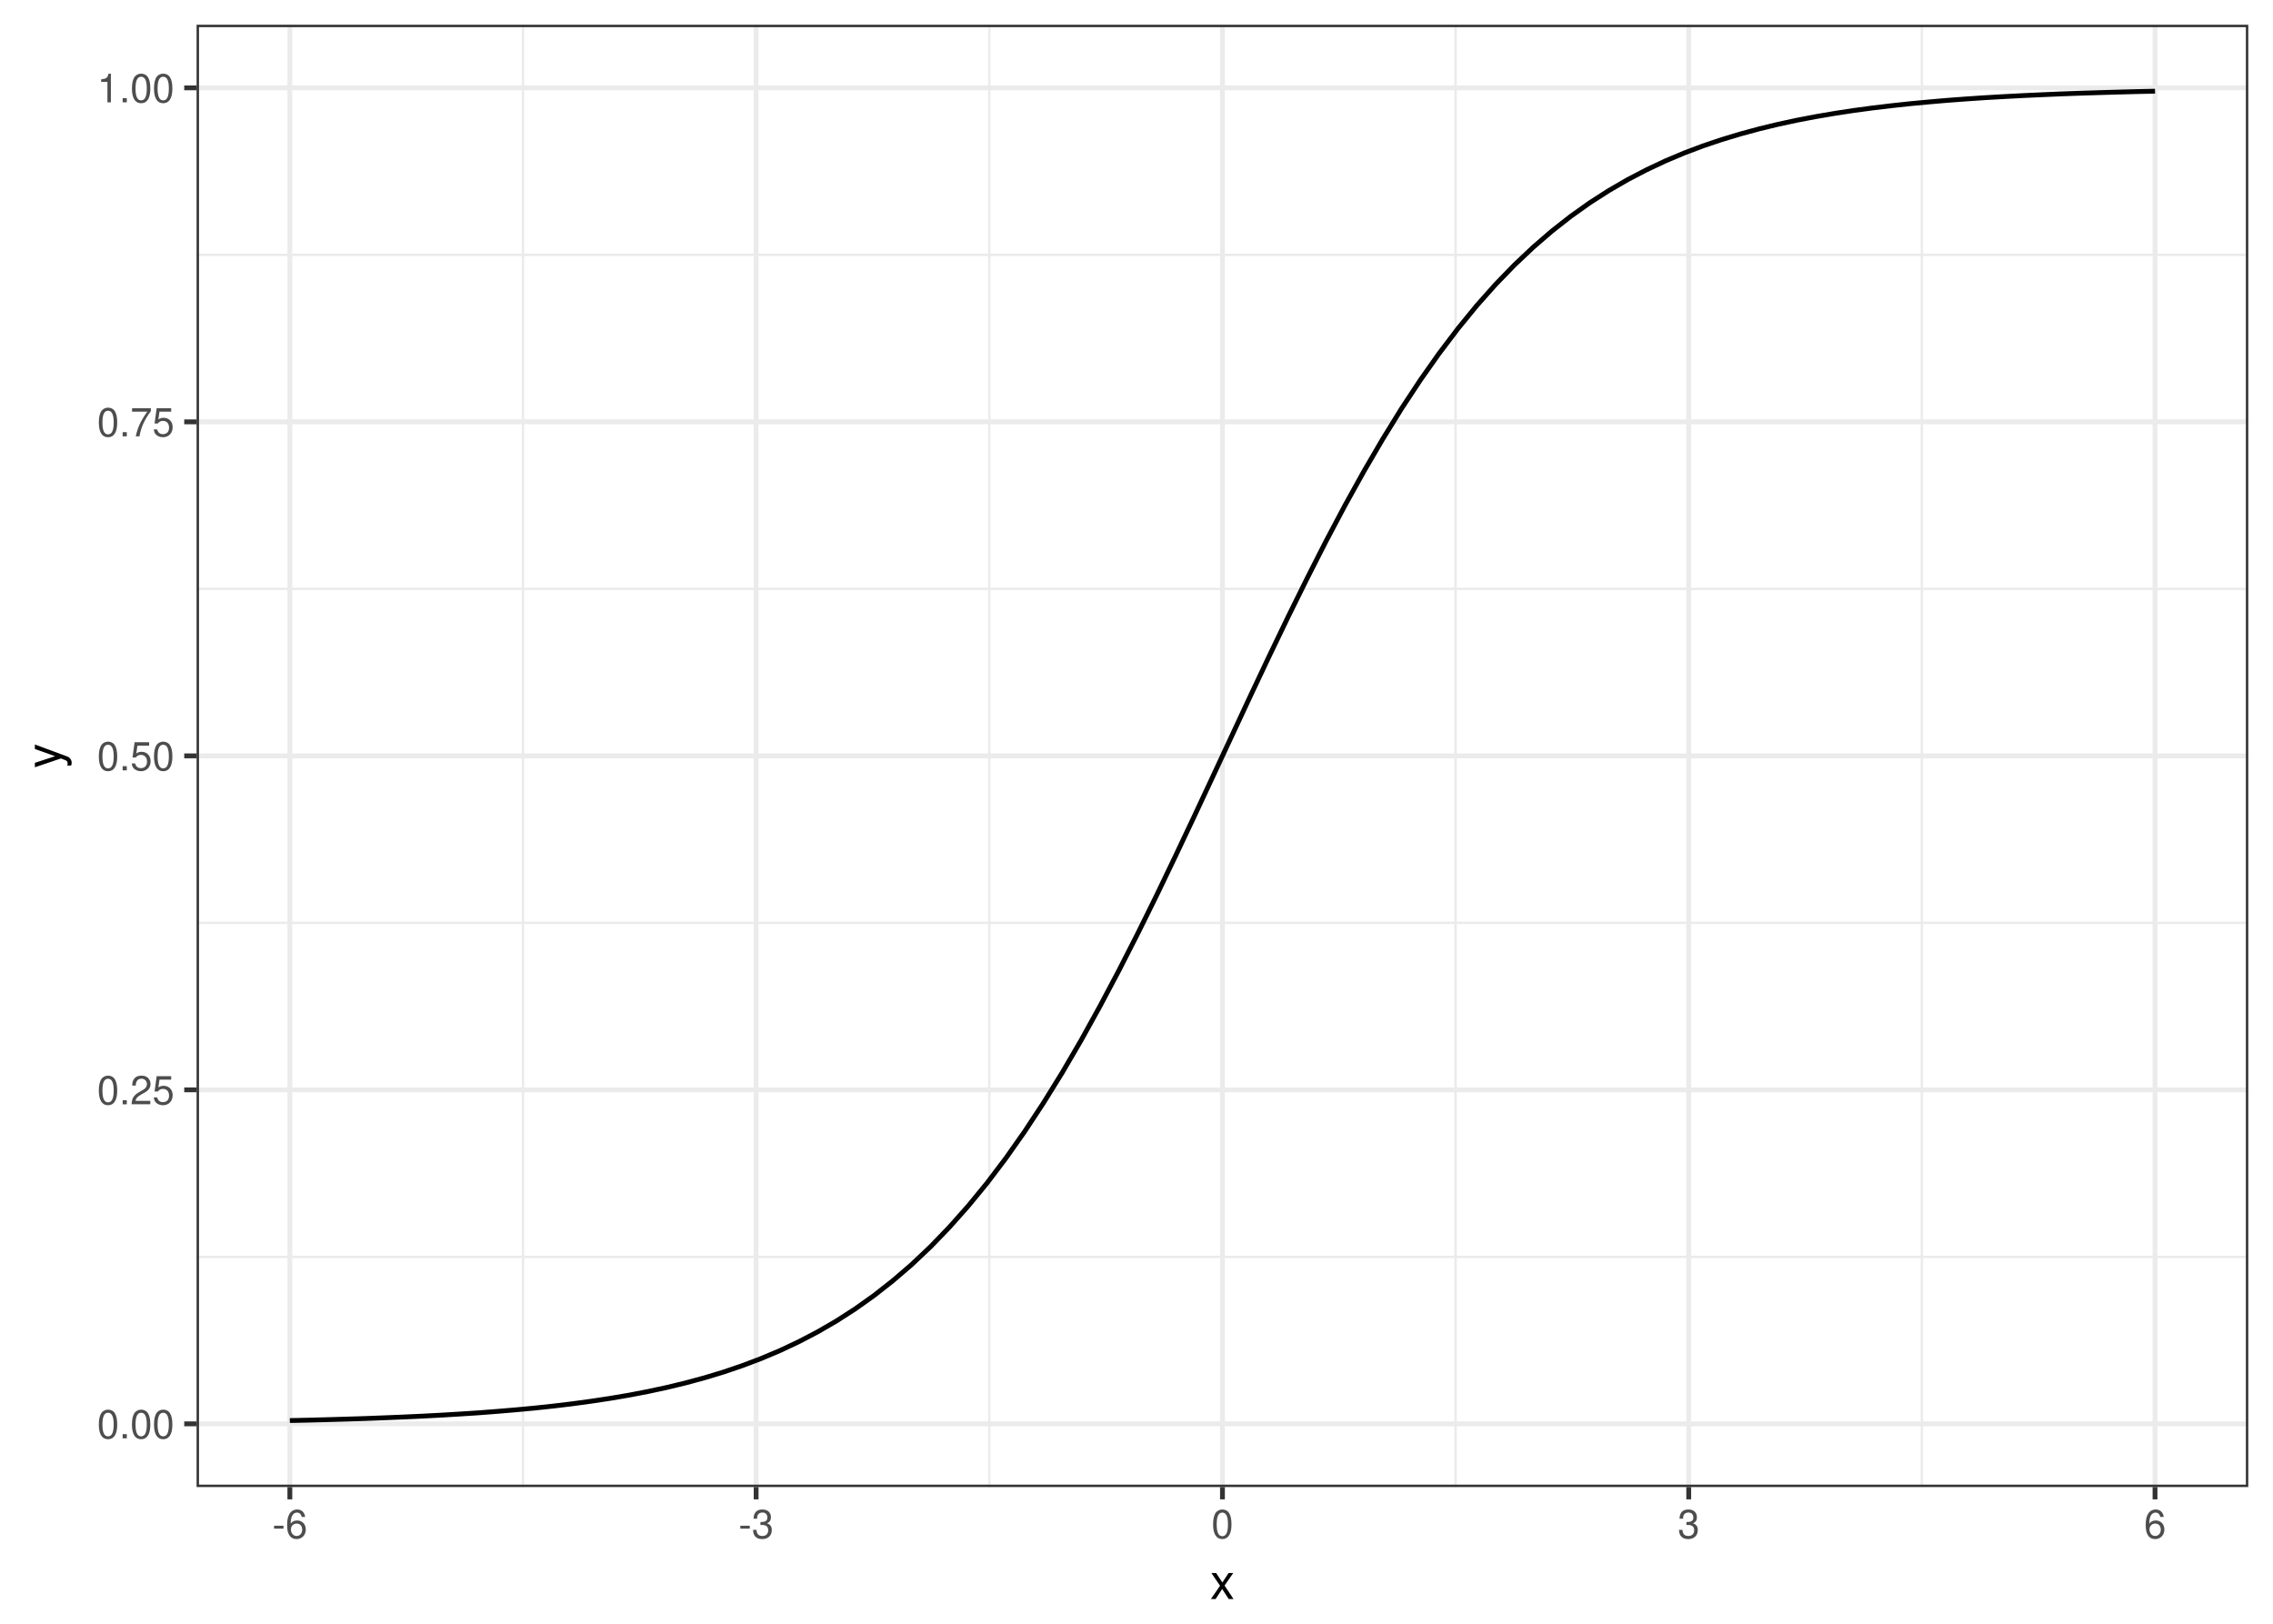
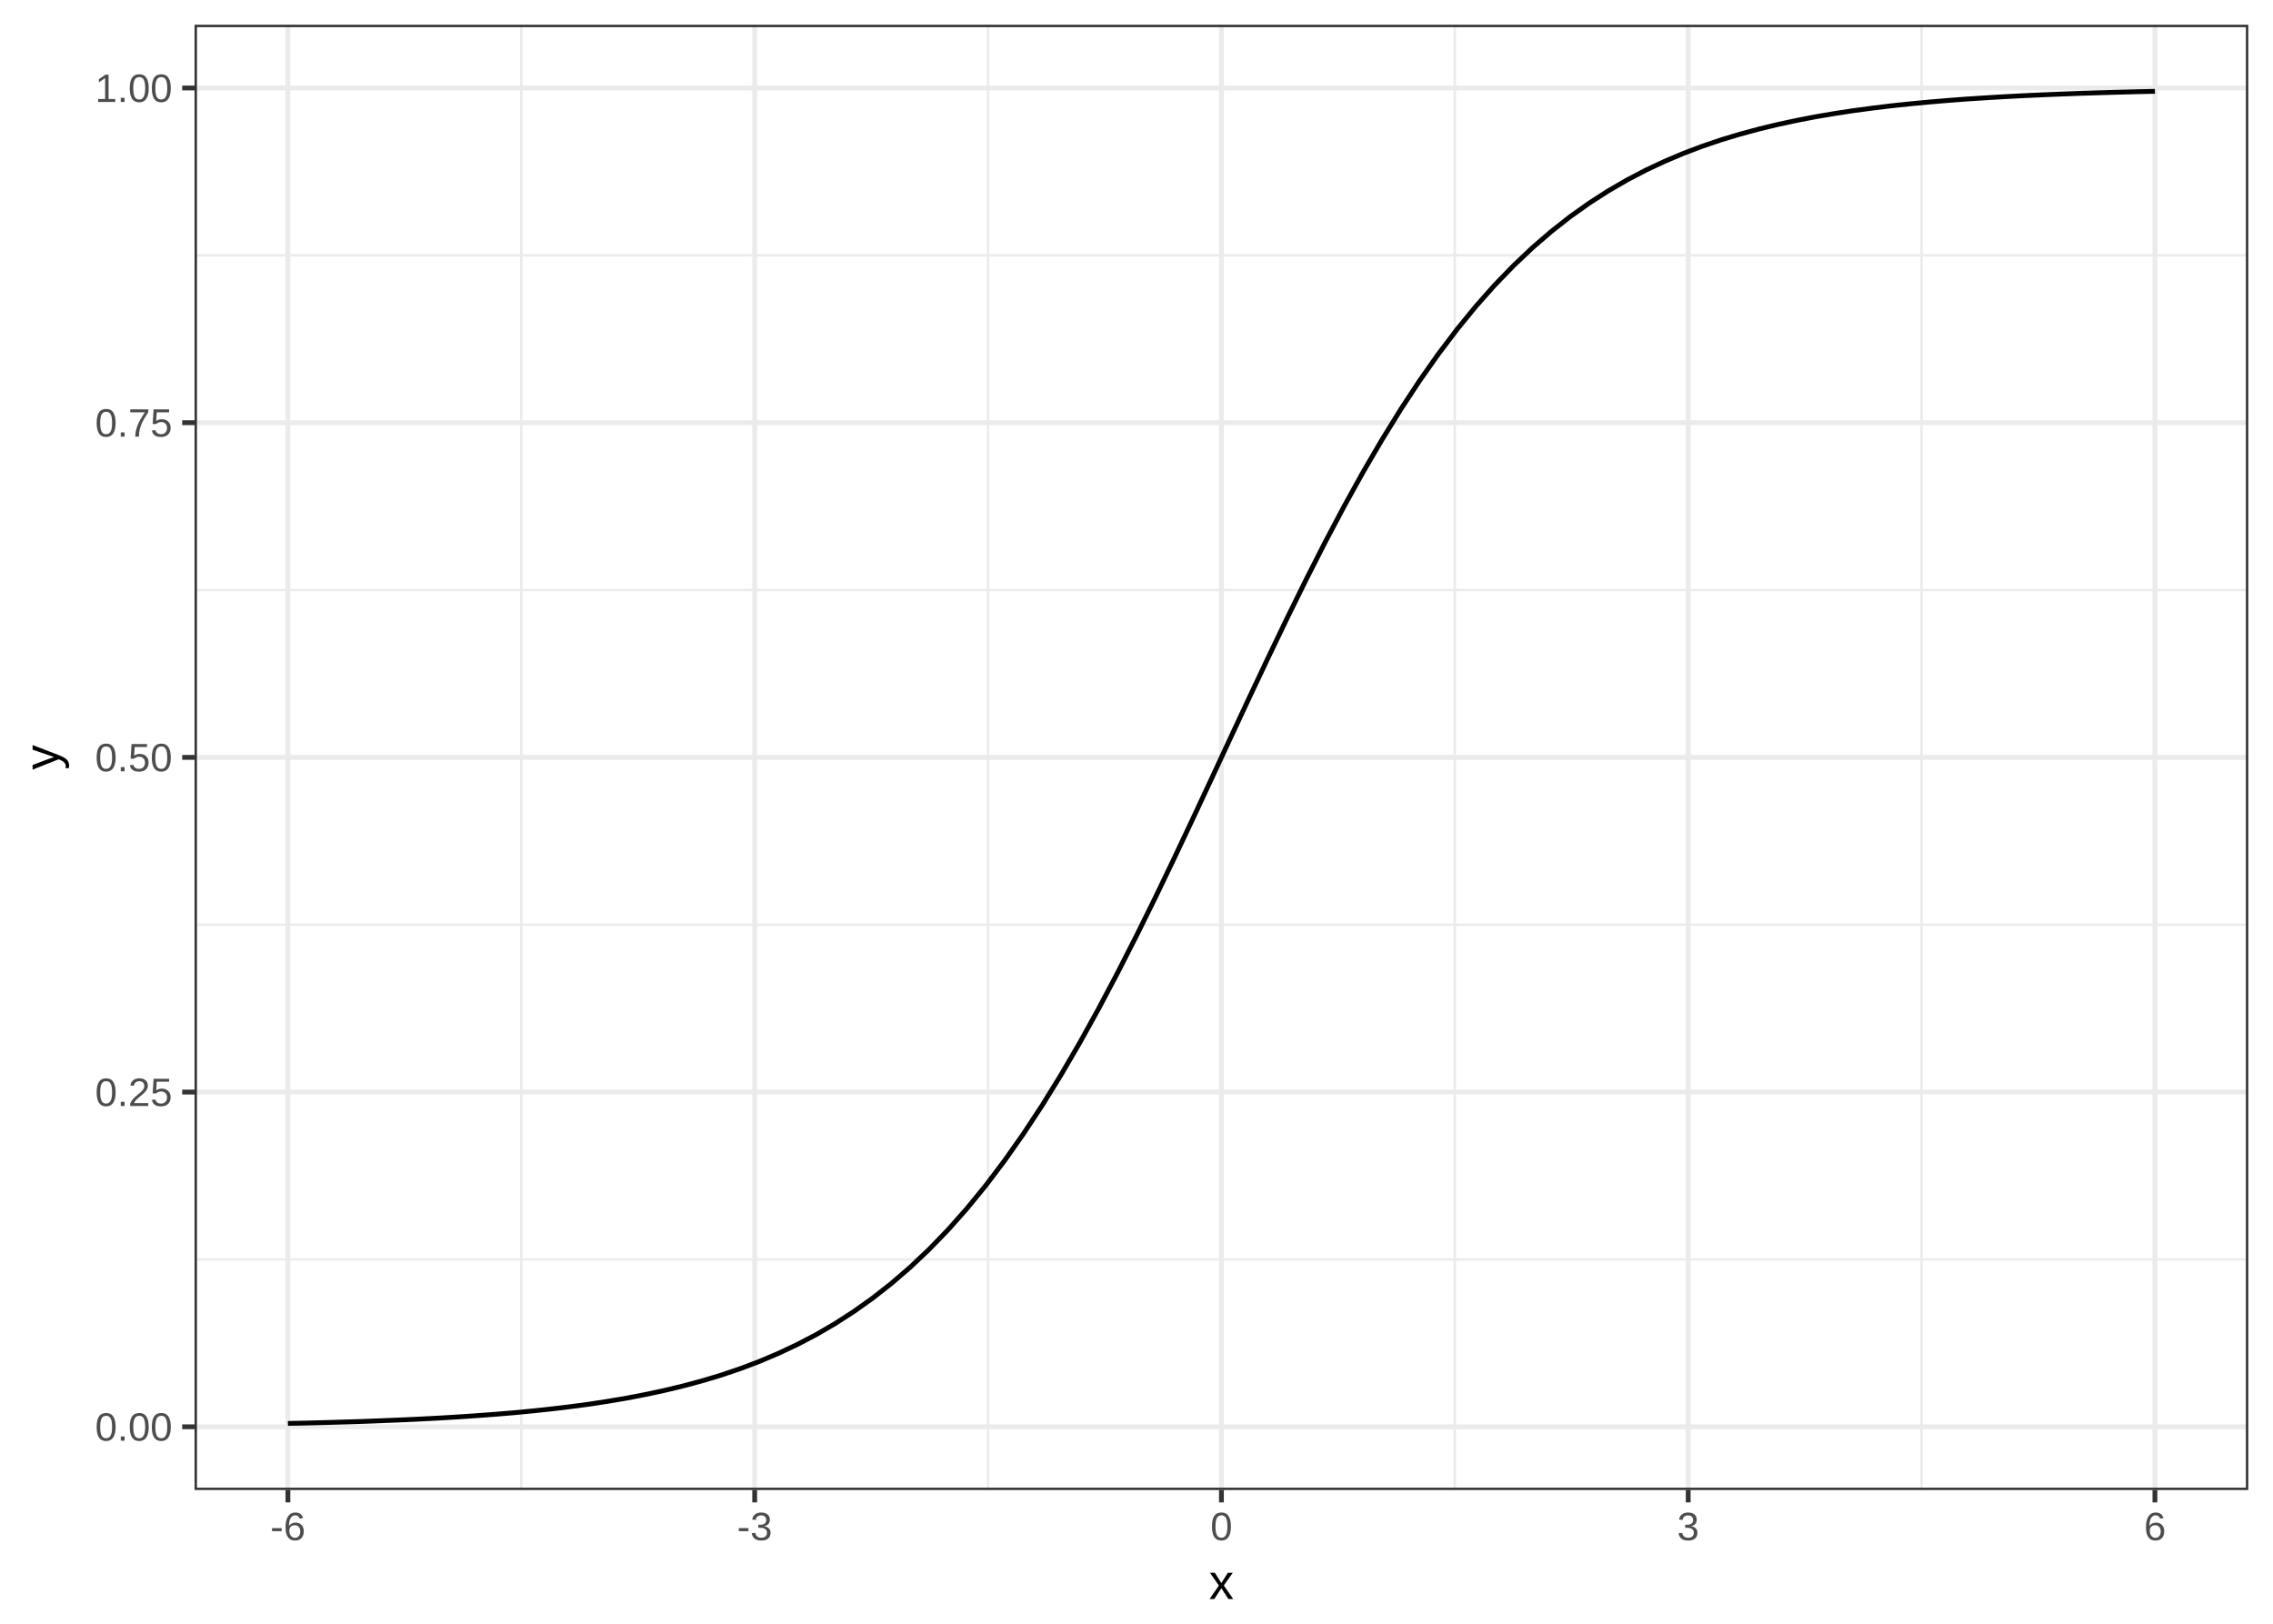
<svg xmlns="http://www.w3.org/2000/svg" viewBox="0 0 504.00 360.00">
  <defs>
    <style type="text/css">
    line, polyline, path, rect, circle {
      fill: none;
      stroke: #000000;
      stroke-linecap: round;
      stroke-linejoin: round;
      stroke-miterlimit: 10.00;
    }
  </style>
  </defs>
  <rect width="100%" height="100%" style="stroke: none; fill: #FFFFFF;" />
  <rect x="0.00" y="0.00" width="504.00" height="360.00" style="stroke-width: 1.07; stroke: #FFFFFF; fill: #FFFFFF;" />
  <defs>
-     <clipPath id="cpNDMuNTkyOXw0OTguNTIxfDMyOS42ODh8NS40Nzk0NQ==">
-       <rect x="43.59" y="5.48" width="454.93" height="324.21" />
+     <clipPath id="cpNDMuMTQyMnw0OTguNTIxfDMzMC4zNnw1LjQ3OTQ1">
+       <rect x="43.14" y="5.48" width="455.38" height="324.88" />
    </clipPath>
  </defs>
-   <rect x="43.59" y="5.48" width="454.93" height="324.21" style="stroke-width: 1.07; stroke: none; fill: #FFFFFF;" clip-path="url(#cpNDMuNTkyOXw0OTguNTIxfDMyOS42ODh8NS40Nzk0NQ==)" />
-   <polyline points="43.59,278.66 498.52,278.66 " style="stroke-width: 0.53; stroke: #EBEBEB; stroke-linecap: butt;" clip-path="url(#cpNDMuNTkyOXw0OTguNTIxfDMyOS42ODh8NS40Nzk0NQ==)" />
-   <polyline points="43.59,204.61 498.52,204.61 " style="stroke-width: 0.53; stroke: #EBEBEB; stroke-linecap: butt;" clip-path="url(#cpNDMuNTkyOXw0OTguNTIxfDMyOS42ODh8NS40Nzk0NQ==)" />
-   <polyline points="43.59,130.56 498.52,130.56 " style="stroke-width: 0.53; stroke: #EBEBEB; stroke-linecap: butt;" clip-path="url(#cpNDMuNTkyOXw0OTguNTIxfDMyOS42ODh8NS40Nzk0NQ==)" />
-   <polyline points="43.59,56.51 498.52,56.51 " style="stroke-width: 0.53; stroke: #EBEBEB; stroke-linecap: butt;" clip-path="url(#cpNDMuNTkyOXw0OTguNTIxfDMyOS42ODh8NS40Nzk0NQ==)" />
-   <polyline points="115.97,329.69 115.97,5.48 " style="stroke-width: 0.53; stroke: #EBEBEB; stroke-linecap: butt;" clip-path="url(#cpNDMuNTkyOXw0OTguNTIxfDMyOS42ODh8NS40Nzk0NQ==)" />
-   <polyline points="219.36,329.69 219.36,5.48 " style="stroke-width: 0.53; stroke: #EBEBEB; stroke-linecap: butt;" clip-path="url(#cpNDMuNTkyOXw0OTguNTIxfDMyOS42ODh8NS40Nzk0NQ==)" />
-   <polyline points="322.75,329.69 322.75,5.48 " style="stroke-width: 0.53; stroke: #EBEBEB; stroke-linecap: butt;" clip-path="url(#cpNDMuNTkyOXw0OTguNTIxfDMyOS42ODh8NS40Nzk0NQ==)" />
-   <polyline points="426.15,329.69 426.15,5.48 " style="stroke-width: 0.53; stroke: #EBEBEB; stroke-linecap: butt;" clip-path="url(#cpNDMuNTkyOXw0OTguNTIxfDMyOS42ODh8NS40Nzk0NQ==)" />
-   <polyline points="43.59,315.68 498.52,315.68 " style="stroke-width: 1.07; stroke: #EBEBEB; stroke-linecap: butt;" clip-path="url(#cpNDMuNTkyOXw0OTguNTIxfDMyOS42ODh8NS40Nzk0NQ==)" />
-   <polyline points="43.59,241.63 498.52,241.63 " style="stroke-width: 1.07; stroke: #EBEBEB; stroke-linecap: butt;" clip-path="url(#cpNDMuNTkyOXw0OTguNTIxfDMyOS42ODh8NS40Nzk0NQ==)" />
-   <polyline points="43.59,167.58 498.52,167.58 " style="stroke-width: 1.07; stroke: #EBEBEB; stroke-linecap: butt;" clip-path="url(#cpNDMuNTkyOXw0OTguNTIxfDMyOS42ODh8NS40Nzk0NQ==)" />
-   <polyline points="43.59,93.53 498.52,93.53 " style="stroke-width: 1.07; stroke: #EBEBEB; stroke-linecap: butt;" clip-path="url(#cpNDMuNTkyOXw0OTguNTIxfDMyOS42ODh8NS40Nzk0NQ==)" />
-   <polyline points="43.59,19.48 498.52,19.48 " style="stroke-width: 1.07; stroke: #EBEBEB; stroke-linecap: butt;" clip-path="url(#cpNDMuNTkyOXw0OTguNTIxfDMyOS42ODh8NS40Nzk0NQ==)" />
-   <polyline points="64.27,329.69 64.27,5.48 " style="stroke-width: 1.07; stroke: #EBEBEB; stroke-linecap: butt;" clip-path="url(#cpNDMuNTkyOXw0OTguNTIxfDMyOS42ODh8NS40Nzk0NQ==)" />
-   <polyline points="167.66,329.69 167.66,5.48 " style="stroke-width: 1.07; stroke: #EBEBEB; stroke-linecap: butt;" clip-path="url(#cpNDMuNTkyOXw0OTguNTIxfDMyOS42ODh8NS40Nzk0NQ==)" />
-   <polyline points="271.06,329.69 271.06,5.48 " style="stroke-width: 1.07; stroke: #EBEBEB; stroke-linecap: butt;" clip-path="url(#cpNDMuNTkyOXw0OTguNTIxfDMyOS42ODh8NS40Nzk0NQ==)" />
-   <polyline points="374.45,329.69 374.45,5.48 " style="stroke-width: 1.07; stroke: #EBEBEB; stroke-linecap: butt;" clip-path="url(#cpNDMuNTkyOXw0OTguNTIxfDMyOS42ODh8NS40Nzk0NQ==)" />
-   <polyline points="477.84,329.69 477.84,5.48 " style="stroke-width: 1.07; stroke: #EBEBEB; stroke-linecap: butt;" clip-path="url(#cpNDMuNTkyOXw0OTguNTIxfDMyOS42ODh8NS40Nzk0NQ==)" />
-   <polyline points="64.27,314.95 68.45,314.86 72.63,314.75 76.80,314.63 80.98,314.50 85.16,314.34 89.34,314.17 93.51,313.98 97.69,313.76 101.87,313.51 106.05,313.24 110.22,312.92 114.40,312.57 118.58,312.18 122.76,311.73 126.93,311.23 131.11,310.66 135.29,310.03 139.47,309.32 143.64,308.52 147.82,307.62 152.00,306.61 156.18,305.48 160.35,304.22 164.53,302.80 168.71,301.22 172.89,299.46 177.06,297.50 181.24,295.32 185.42,292.90 189.60,290.21 193.77,287.25 197.95,283.97 202.13,280.38 206.31,276.43 210.48,272.11 214.66,267.41 218.84,262.32 223.02,256.80 227.19,250.88 231.37,244.53 235.55,237.78 239.73,230.62 243.90,223.08 248.08,215.20 252.26,207.00 256.44,198.54 260.61,189.85 264.79,181.01 268.97,172.07 273.15,163.10 277.32,154.16 281.50,145.31 285.68,136.63 289.86,128.17 294.03,119.97 298.21,112.08 302.39,104.55 306.57,97.39 310.74,90.63 314.92,84.29 319.10,78.36 323.28,72.85 327.45,67.75 331.63,63.05 335.81,58.74 339.99,54.79 344.16,51.19 348.34,47.92 352.52,44.95 356.70,42.27 360.87,39.85 365.05,37.67 369.23,35.70 373.40,33.94 377.58,32.36 381.76,30.95 385.94,29.69 390.11,28.56 394.29,27.55 398.47,26.65 402.65,25.85 406.82,25.14 411.00,24.50 415.18,23.94 419.36,23.44 423.53,22.99 427.71,22.60 431.89,22.24 436.07,21.93 440.24,21.65 444.42,21.41 448.60,21.19 452.78,21.00 456.95,20.82 461.13,20.67 465.31,20.54 469.49,20.42 473.66,20.31 477.84,20.22 " style="stroke-width: 1.07; stroke-linecap: butt;" clip-path="url(#cpNDMuNTkyOXw0OTguNTIxfDMyOS42ODh8NS40Nzk0NQ==)" />
-   <rect x="43.59" y="5.48" width="454.93" height="324.21" style="stroke-width: 1.07; stroke: #333333;" clip-path="url(#cpNDMuNTkyOXw0OTguNTIxfDMyOS42ODh8NS40Nzk0NQ==)" />
+   <rect x="43.14" y="5.48" width="455.38" height="324.88" style="stroke-width: 1.07; stroke: none; fill: #FFFFFF;" clip-path="url(#cpNDMuMTQyMnw0OTguNTIxfDMzMC4zNnw1LjQ3OTQ1)" />
+   <polyline points="43.14,279.22 498.52,279.22 " style="stroke-width: 0.53; stroke: #EBEBEB; stroke-linecap: butt;" clip-path="url(#cpNDMuMTQyMnw0OTguNTIxfDMzMC4zNnw1LjQ3OTQ1)" />
+   <polyline points="43.14,205.02 498.52,205.02 " style="stroke-width: 0.53; stroke: #EBEBEB; stroke-linecap: butt;" clip-path="url(#cpNDMuMTQyMnw0OTguNTIxfDMzMC4zNnw1LjQ3OTQ1)" />
+   <polyline points="43.14,130.82 498.52,130.82 " style="stroke-width: 0.53; stroke: #EBEBEB; stroke-linecap: butt;" clip-path="url(#cpNDMuMTQyMnw0OTguNTIxfDMzMC4zNnw1LjQ3OTQ1)" />
+   <polyline points="43.14,56.61 498.52,56.61 " style="stroke-width: 0.53; stroke: #EBEBEB; stroke-linecap: butt;" clip-path="url(#cpNDMuMTQyMnw0OTguNTIxfDMzMC4zNnw1LjQ3OTQ1)" />
+   <polyline points="115.59,330.36 115.59,5.48 " style="stroke-width: 0.53; stroke: #EBEBEB; stroke-linecap: butt;" clip-path="url(#cpNDMuMTQyMnw0OTguNTIxfDMzMC4zNnw1LjQ3OTQ1)" />
+   <polyline points="219.08,330.36 219.08,5.48 " style="stroke-width: 0.53; stroke: #EBEBEB; stroke-linecap: butt;" clip-path="url(#cpNDMuMTQyMnw0OTguNTIxfDMzMC4zNnw1LjQ3OTQ1)" />
+   <polyline points="322.58,330.36 322.58,5.48 " style="stroke-width: 0.53; stroke: #EBEBEB; stroke-linecap: butt;" clip-path="url(#cpNDMuMTQyMnw0OTguNTIxfDMzMC4zNnw1LjQ3OTQ1)" />
+   <polyline points="426.07,330.36 426.07,5.48 " style="stroke-width: 0.53; stroke: #EBEBEB; stroke-linecap: butt;" clip-path="url(#cpNDMuMTQyMnw0OTguNTIxfDMzMC4zNnw1LjQ3OTQ1)" />
+   <polyline points="43.14,316.33 498.52,316.33 " style="stroke-width: 1.07; stroke: #EBEBEB; stroke-linecap: butt;" clip-path="url(#cpNDMuMTQyMnw0OTguNTIxfDMzMC4zNnw1LjQ3OTQ1)" />
+   <polyline points="43.14,242.12 498.52,242.12 " style="stroke-width: 1.07; stroke: #EBEBEB; stroke-linecap: butt;" clip-path="url(#cpNDMuMTQyMnw0OTguNTIxfDMzMC4zNnw1LjQ3OTQ1)" />
+   <polyline points="43.14,167.92 498.52,167.92 " style="stroke-width: 1.07; stroke: #EBEBEB; stroke-linecap: butt;" clip-path="url(#cpNDMuMTQyMnw0OTguNTIxfDMzMC4zNnw1LjQ3OTQ1)" />
+   <polyline points="43.14,93.72 498.52,93.72 " style="stroke-width: 1.07; stroke: #EBEBEB; stroke-linecap: butt;" clip-path="url(#cpNDMuMTQyMnw0OTguNTIxfDMzMC4zNnw1LjQ3OTQ1)" />
+   <polyline points="43.14,19.51 498.52,19.51 " style="stroke-width: 1.07; stroke: #EBEBEB; stroke-linecap: butt;" clip-path="url(#cpNDMuMTQyMnw0OTguNTIxfDMzMC4zNnw1LjQ3OTQ1)" />
+   <polyline points="63.84,330.36 63.84,5.48 " style="stroke-width: 1.07; stroke: #EBEBEB; stroke-linecap: butt;" clip-path="url(#cpNDMuMTQyMnw0OTguNTIxfDMzMC4zNnw1LjQ3OTQ1)" />
+   <polyline points="167.34,330.36 167.34,5.48 " style="stroke-width: 1.07; stroke: #EBEBEB; stroke-linecap: butt;" clip-path="url(#cpNDMuMTQyMnw0OTguNTIxfDMzMC4zNnw1LjQ3OTQ1)" />
+   <polyline points="270.83,330.36 270.83,5.48 " style="stroke-width: 1.07; stroke: #EBEBEB; stroke-linecap: butt;" clip-path="url(#cpNDMuMTQyMnw0OTguNTIxfDMzMC4zNnw1LjQ3OTQ1)" />
+   <polyline points="374.33,330.36 374.33,5.48 " style="stroke-width: 1.07; stroke: #EBEBEB; stroke-linecap: butt;" clip-path="url(#cpNDMuMTQyMnw0OTguNTIxfDMzMC4zNnw1LjQ3OTQ1)" />
+   <polyline points="477.82,330.36 477.82,5.48 " style="stroke-width: 1.07; stroke: #EBEBEB; stroke-linecap: butt;" clip-path="url(#cpNDMuMTQyMnw0OTguNTIxfDMzMC4zNnw1LjQ3OTQ1)" />
+   <polyline points="63.84,315.59 68.02,315.50 72.20,315.39 76.39,315.27 80.57,315.14 84.75,314.98 88.93,314.81 93.11,314.62 97.29,314.40 101.48,314.15 105.66,313.87 109.84,313.56 114.02,313.21 118.20,312.81 122.38,312.36 126.57,311.86 130.75,311.30 134.93,310.66 139.11,309.95 143.29,309.14 147.47,308.24 151.66,307.23 155.84,306.10 160.02,304.84 164.20,303.42 168.38,301.84 172.56,300.07 176.74,298.11 180.93,295.92 185.11,293.49 189.29,290.80 193.47,287.83 197.65,284.55 201.83,280.95 206.02,276.99 210.20,272.67 214.38,267.96 218.56,262.85 222.74,257.33 226.92,251.39 231.11,245.03 235.29,238.26 239.47,231.09 243.65,223.54 247.83,215.63 252.01,207.42 256.20,198.94 260.38,190.23 264.56,181.37 268.74,172.42 272.92,163.42 277.10,154.47 281.29,145.60 285.47,136.90 289.65,128.42 293.83,120.20 298.01,112.30 302.19,104.75 306.38,97.58 310.56,90.81 314.74,84.45 318.92,78.51 323.10,72.99 327.28,67.88 331.46,63.17 335.65,58.85 339.83,54.89 344.01,51.29 348.19,48.01 352.37,45.04 356.55,42.35 360.74,39.92 364.92,37.73 369.10,35.77 373.28,34.00 377.46,32.42 381.64,31.00 385.83,29.74 390.01,28.61 394.19,27.60 398.37,26.70 402.55,25.89 406.73,25.18 410.92,24.54 415.10,23.98 419.28,23.47 423.46,23.03 427.64,22.63 431.82,22.28 436.01,21.96 440.19,21.69 444.37,21.44 448.55,21.22 452.73,21.03 456.91,20.86 461.10,20.70 465.28,20.57 469.46,20.45 473.64,20.34 477.82,20.25 " style="stroke-width: 1.07; stroke-linecap: butt;" clip-path="url(#cpNDMuMTQyMnw0OTguNTIxfDMzMC4zNnw1LjQ3OTQ1)" />
+   <rect x="43.14" y="5.48" width="455.38" height="324.88" style="stroke-width: 1.07; stroke: #333333;" clip-path="url(#cpNDMuMTQyMnw0OTguNTIxfDMzMC4zNnw1LjQ3OTQ1)" />
  <defs>
    <clipPath id="cpMHw1MDR8MzYwfDA=">
      <rect x="0.00" y="0.00" width="504.00" height="360.00" />
    </clipPath>
  </defs>
  <g clip-path="url(#cpMHw1MDR8MzYwfDA=)">
-     <text x="21.54" y="318.89" style="font-size: 8.80px; fill: #4D4D4D; font-family: Nimbus Sans L;" textLength="17.12px" lengthAdjust="spacingAndGlyphs">0.00</text>
+     <text x="21.09" y="319.42" style="font-size: 8.80px; fill: #4D4D4D; font-family: Liberation Sans;" textLength="17.12px" lengthAdjust="spacingAndGlyphs">0.00</text>
  </g>
  <g clip-path="url(#cpMHw1MDR8MzYwfDA=)">
-     <text x="21.54" y="244.84" style="font-size: 8.80px; fill: #4D4D4D; font-family: Nimbus Sans L;" textLength="17.12px" lengthAdjust="spacingAndGlyphs">0.25</text>
+     <text x="21.09" y="245.22" style="font-size: 8.80px; fill: #4D4D4D; font-family: Liberation Sans;" textLength="17.12px" lengthAdjust="spacingAndGlyphs">0.25</text>
  </g>
  <g clip-path="url(#cpMHw1MDR8MzYwfDA=)">
-     <text x="21.54" y="170.79" style="font-size: 8.80px; fill: #4D4D4D; font-family: Nimbus Sans L;" textLength="17.12px" lengthAdjust="spacingAndGlyphs">0.50</text>
+     <text x="21.09" y="171.01" style="font-size: 8.80px; fill: #4D4D4D; font-family: Liberation Sans;" textLength="17.12px" lengthAdjust="spacingAndGlyphs">0.50</text>
  </g>
  <g clip-path="url(#cpMHw1MDR8MzYwfDA=)">
-     <text x="21.54" y="96.74" style="font-size: 8.80px; fill: #4D4D4D; font-family: Nimbus Sans L;" textLength="17.12px" lengthAdjust="spacingAndGlyphs">0.75</text>
+     <text x="21.09" y="96.81" style="font-size: 8.80px; fill: #4D4D4D; font-family: Liberation Sans;" textLength="17.12px" lengthAdjust="spacingAndGlyphs">0.75</text>
  </g>
  <g clip-path="url(#cpMHw1MDR8MzYwfDA=)">
-     <text x="21.54" y="22.69" style="font-size: 8.80px; fill: #4D4D4D; font-family: Nimbus Sans L;" textLength="17.12px" lengthAdjust="spacingAndGlyphs">1.00</text>
+     <text x="21.09" y="22.61" style="font-size: 8.80px; fill: #4D4D4D; font-family: Liberation Sans;" textLength="17.12px" lengthAdjust="spacingAndGlyphs">1.00</text>
  </g>
-   <polyline points="40.85,315.68 43.59,315.68 " style="stroke-width: 1.07; stroke: #333333; stroke-linecap: butt;" clip-path="url(#cpMHw1MDR8MzYwfDA=)" />
-   <polyline points="40.85,241.63 43.59,241.63 " style="stroke-width: 1.07; stroke: #333333; stroke-linecap: butt;" clip-path="url(#cpMHw1MDR8MzYwfDA=)" />
-   <polyline points="40.85,167.58 43.59,167.58 " style="stroke-width: 1.07; stroke: #333333; stroke-linecap: butt;" clip-path="url(#cpMHw1MDR8MzYwfDA=)" />
-   <polyline points="40.85,93.53 43.59,93.53 " style="stroke-width: 1.07; stroke: #333333; stroke-linecap: butt;" clip-path="url(#cpMHw1MDR8MzYwfDA=)" />
-   <polyline points="40.85,19.48 43.59,19.48 " style="stroke-width: 1.07; stroke: #333333; stroke-linecap: butt;" clip-path="url(#cpMHw1MDR8MzYwfDA=)" />
-   <polyline points="64.27,332.43 64.27,329.69 " style="stroke-width: 1.07; stroke: #333333; stroke-linecap: butt;" clip-path="url(#cpMHw1MDR8MzYwfDA=)" />
-   <polyline points="167.66,332.43 167.66,329.69 " style="stroke-width: 1.07; stroke: #333333; stroke-linecap: butt;" clip-path="url(#cpMHw1MDR8MzYwfDA=)" />
-   <polyline points="271.06,332.43 271.06,329.69 " style="stroke-width: 1.07; stroke: #333333; stroke-linecap: butt;" clip-path="url(#cpMHw1MDR8MzYwfDA=)" />
-   <polyline points="374.45,332.43 374.45,329.69 " style="stroke-width: 1.07; stroke: #333333; stroke-linecap: butt;" clip-path="url(#cpMHw1MDR8MzYwfDA=)" />
-   <polyline points="477.84,332.43 477.84,329.69 " style="stroke-width: 1.07; stroke: #333333; stroke-linecap: butt;" clip-path="url(#cpMHw1MDR8MzYwfDA=)" />
+   <polyline points="40.40,316.33 43.14,316.33 " style="stroke-width: 1.07; stroke: #333333; stroke-linecap: butt;" clip-path="url(#cpMHw1MDR8MzYwfDA=)" />
+   <polyline points="40.40,242.12 43.14,242.12 " style="stroke-width: 1.07; stroke: #333333; stroke-linecap: butt;" clip-path="url(#cpMHw1MDR8MzYwfDA=)" />
+   <polyline points="40.40,167.92 43.14,167.92 " style="stroke-width: 1.07; stroke: #333333; stroke-linecap: butt;" clip-path="url(#cpMHw1MDR8MzYwfDA=)" />
+   <polyline points="40.40,93.72 43.14,93.72 " style="stroke-width: 1.07; stroke: #333333; stroke-linecap: butt;" clip-path="url(#cpMHw1MDR8MzYwfDA=)" />
+   <polyline points="40.40,19.51 43.14,19.51 " style="stroke-width: 1.07; stroke: #333333; stroke-linecap: butt;" clip-path="url(#cpMHw1MDR8MzYwfDA=)" />
+   <polyline points="63.84,333.10 63.84,330.36 " style="stroke-width: 1.07; stroke: #333333; stroke-linecap: butt;" clip-path="url(#cpMHw1MDR8MzYwfDA=)" />
+   <polyline points="167.34,333.10 167.34,330.36 " style="stroke-width: 1.07; stroke: #333333; stroke-linecap: butt;" clip-path="url(#cpMHw1MDR8MzYwfDA=)" />
+   <polyline points="270.83,333.10 270.83,330.36 " style="stroke-width: 1.07; stroke: #333333; stroke-linecap: butt;" clip-path="url(#cpMHw1MDR8MzYwfDA=)" />
+   <polyline points="374.33,333.10 374.33,330.36 " style="stroke-width: 1.07; stroke: #333333; stroke-linecap: butt;" clip-path="url(#cpMHw1MDR8MzYwfDA=)" />
+   <polyline points="477.82,333.10 477.82,330.36 " style="stroke-width: 1.07; stroke: #333333; stroke-linecap: butt;" clip-path="url(#cpMHw1MDR8MzYwfDA=)" />
  <g clip-path="url(#cpMHw1MDR8MzYwfDA=)">
-     <text x="60.36" y="341.03" style="font-size: 8.80px; fill: #4D4D4D; font-family: Nimbus Sans L;" textLength="7.82px" lengthAdjust="spacingAndGlyphs">-6</text>
+     <text x="59.93" y="341.48" style="font-size: 8.80px; fill: #4D4D4D; font-family: Liberation Sans;" textLength="7.82px" lengthAdjust="spacingAndGlyphs">-6</text>
  </g>
  <g clip-path="url(#cpMHw1MDR8MzYwfDA=)">
-     <text x="163.75" y="341.03" style="font-size: 8.80px; fill: #4D4D4D; font-family: Nimbus Sans L;" textLength="7.82px" lengthAdjust="spacingAndGlyphs">-3</text>
+     <text x="163.43" y="341.48" style="font-size: 8.80px; fill: #4D4D4D; font-family: Liberation Sans;" textLength="7.82px" lengthAdjust="spacingAndGlyphs">-3</text>
  </g>
  <g clip-path="url(#cpMHw1MDR8MzYwfDA=)">
-     <text x="268.61" y="341.03" style="font-size: 8.80px; fill: #4D4D4D; font-family: Nimbus Sans L;" textLength="4.89px" lengthAdjust="spacingAndGlyphs">0</text>
+     <text x="268.39" y="341.48" style="font-size: 8.80px; fill: #4D4D4D; font-family: Liberation Sans;" textLength="4.89px" lengthAdjust="spacingAndGlyphs">0</text>
  </g>
  <g clip-path="url(#cpMHw1MDR8MzYwfDA=)">
-     <text x="372.00" y="341.03" style="font-size: 8.80px; fill: #4D4D4D; font-family: Nimbus Sans L;" textLength="4.89px" lengthAdjust="spacingAndGlyphs">3</text>
+     <text x="371.88" y="341.48" style="font-size: 8.80px; fill: #4D4D4D; font-family: Liberation Sans;" textLength="4.89px" lengthAdjust="spacingAndGlyphs">3</text>
  </g>
  <g clip-path="url(#cpMHw1MDR8MzYwfDA=)">
-     <text x="475.40" y="341.03" style="font-size: 8.80px; fill: #4D4D4D; font-family: Nimbus Sans L;" textLength="4.89px" lengthAdjust="spacingAndGlyphs">6</text>
+     <text x="475.38" y="341.48" style="font-size: 8.80px; fill: #4D4D4D; font-family: Liberation Sans;" textLength="4.89px" lengthAdjust="spacingAndGlyphs">6</text>
  </g>
  <g clip-path="url(#cpMHw1MDR8MzYwfDA=)">
-     <text x="268.31" y="354.52" style="font-size: 11.00px; font-family: Nimbus Sans L;" textLength="5.50px" lengthAdjust="spacingAndGlyphs">x</text>
+     <text x="268.08" y="354.52" style="font-size: 11.00px; font-family: Liberation Sans;" textLength="5.50px" lengthAdjust="spacingAndGlyphs">x</text>
  </g>
  <g clip-path="url(#cpMHw1MDR8MzYwfDA=)">
-     <text transform="translate(13.50,170.33) rotate(-90)" style="font-size: 11.00px; font-family: Nimbus Sans L;" textLength="5.50px" lengthAdjust="spacingAndGlyphs">y</text>
+     <text transform="translate(13.04,170.67) rotate(-90)" style="font-size: 11.00px; font-family: Liberation Sans;" textLength="5.50px" lengthAdjust="spacingAndGlyphs">y</text>
  </g>
</svg>
